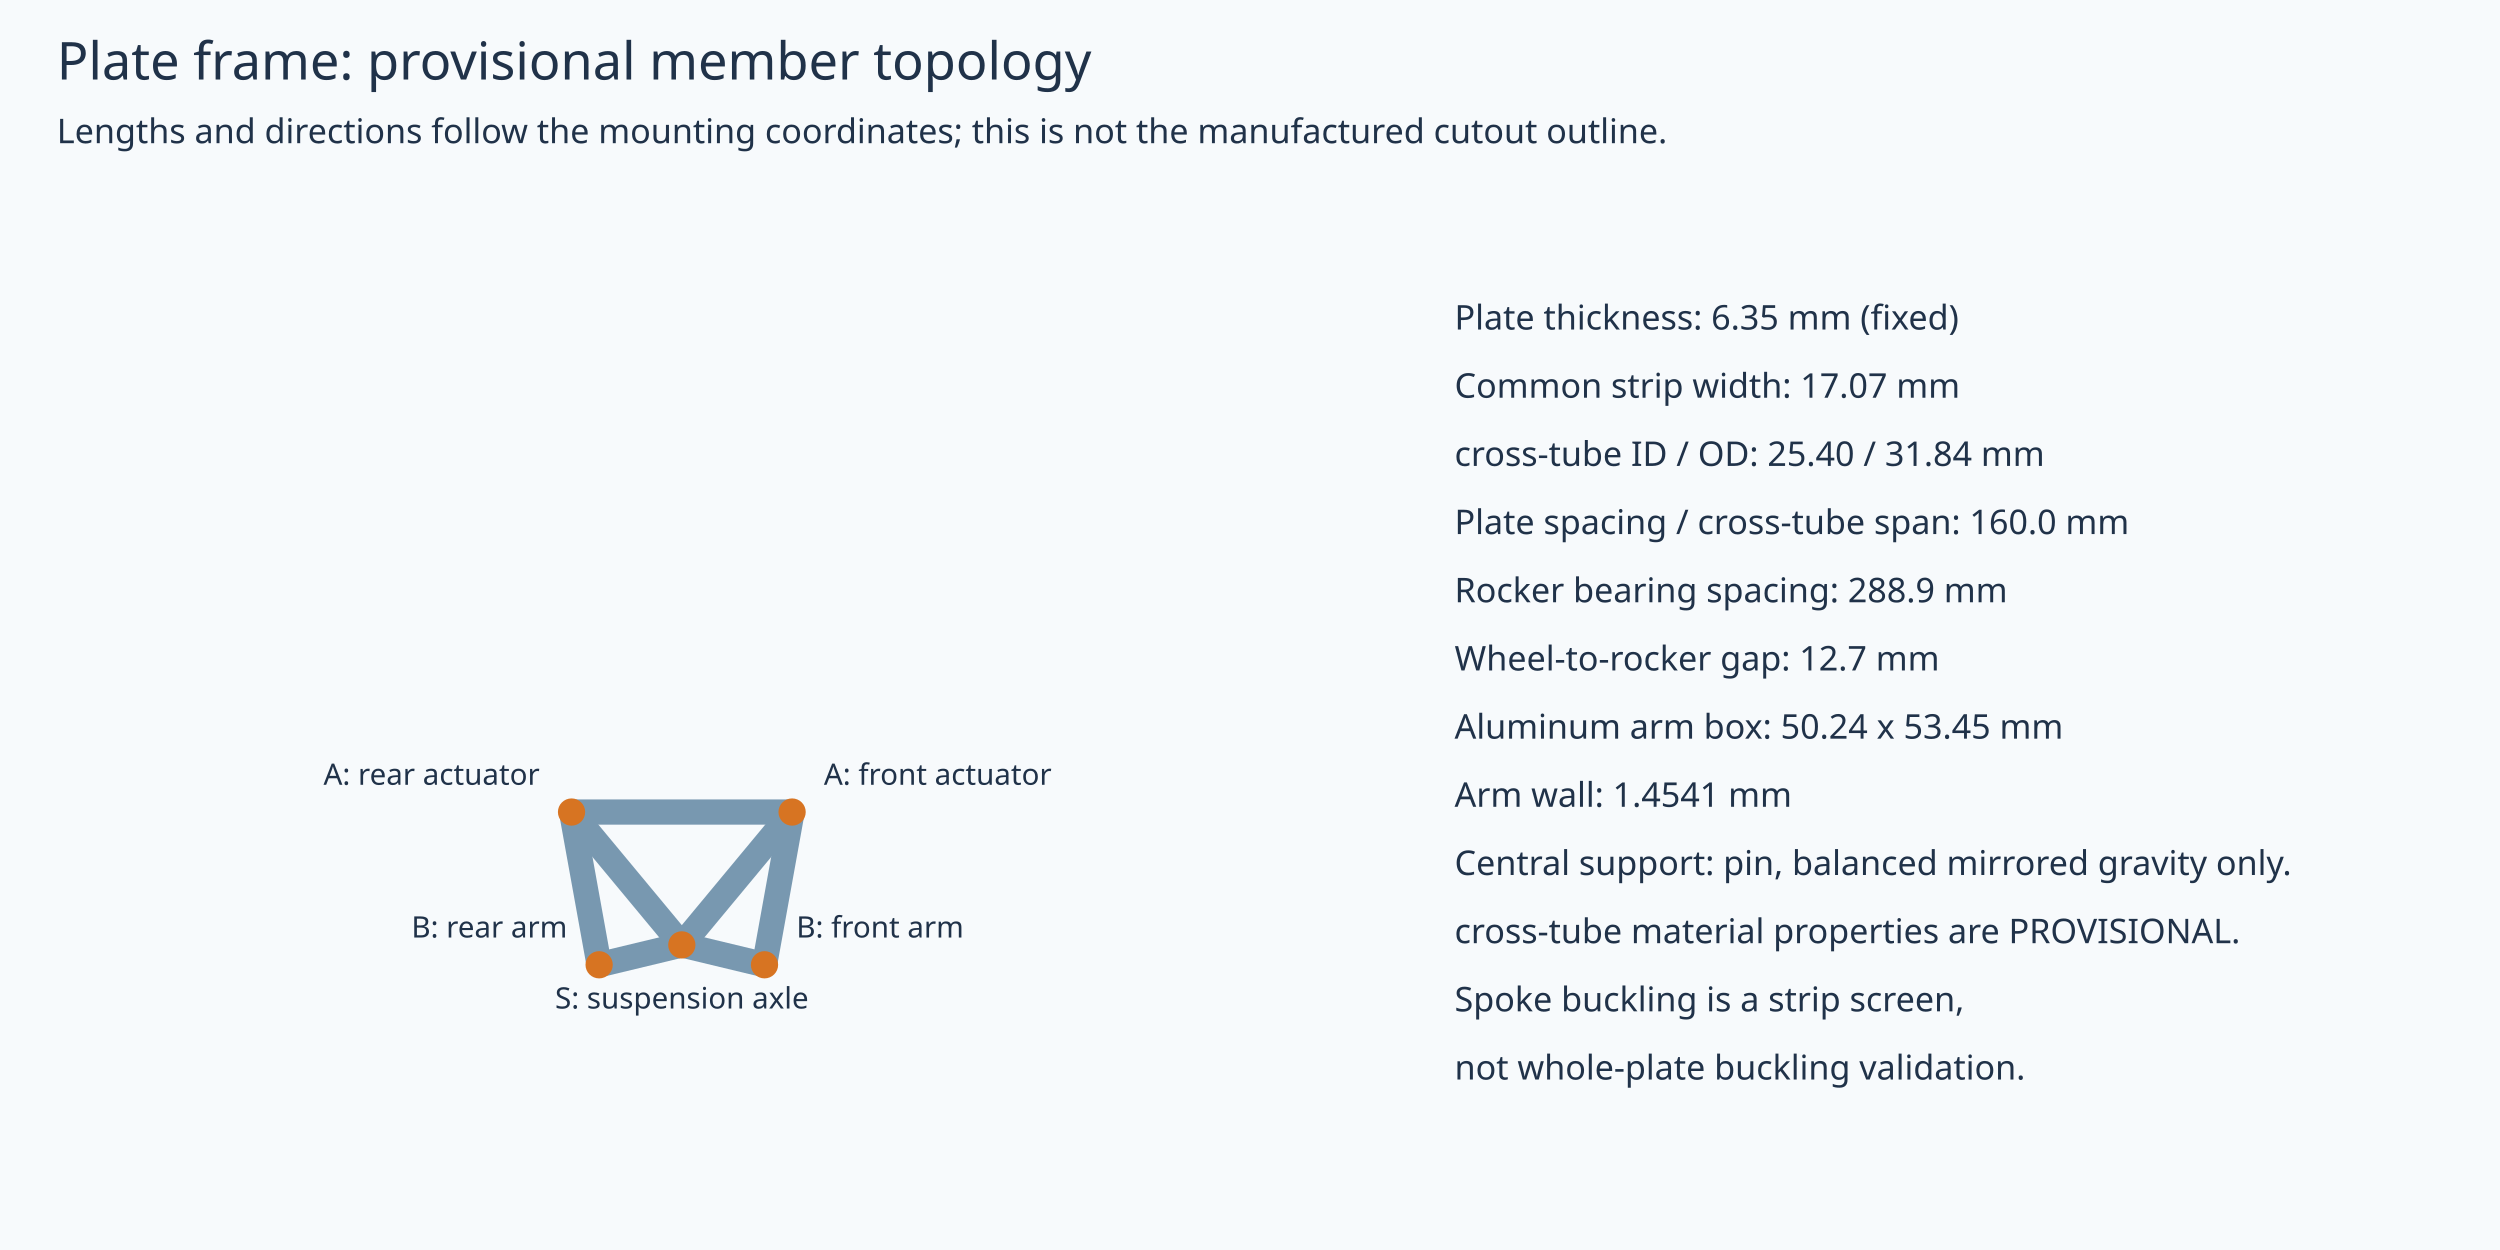
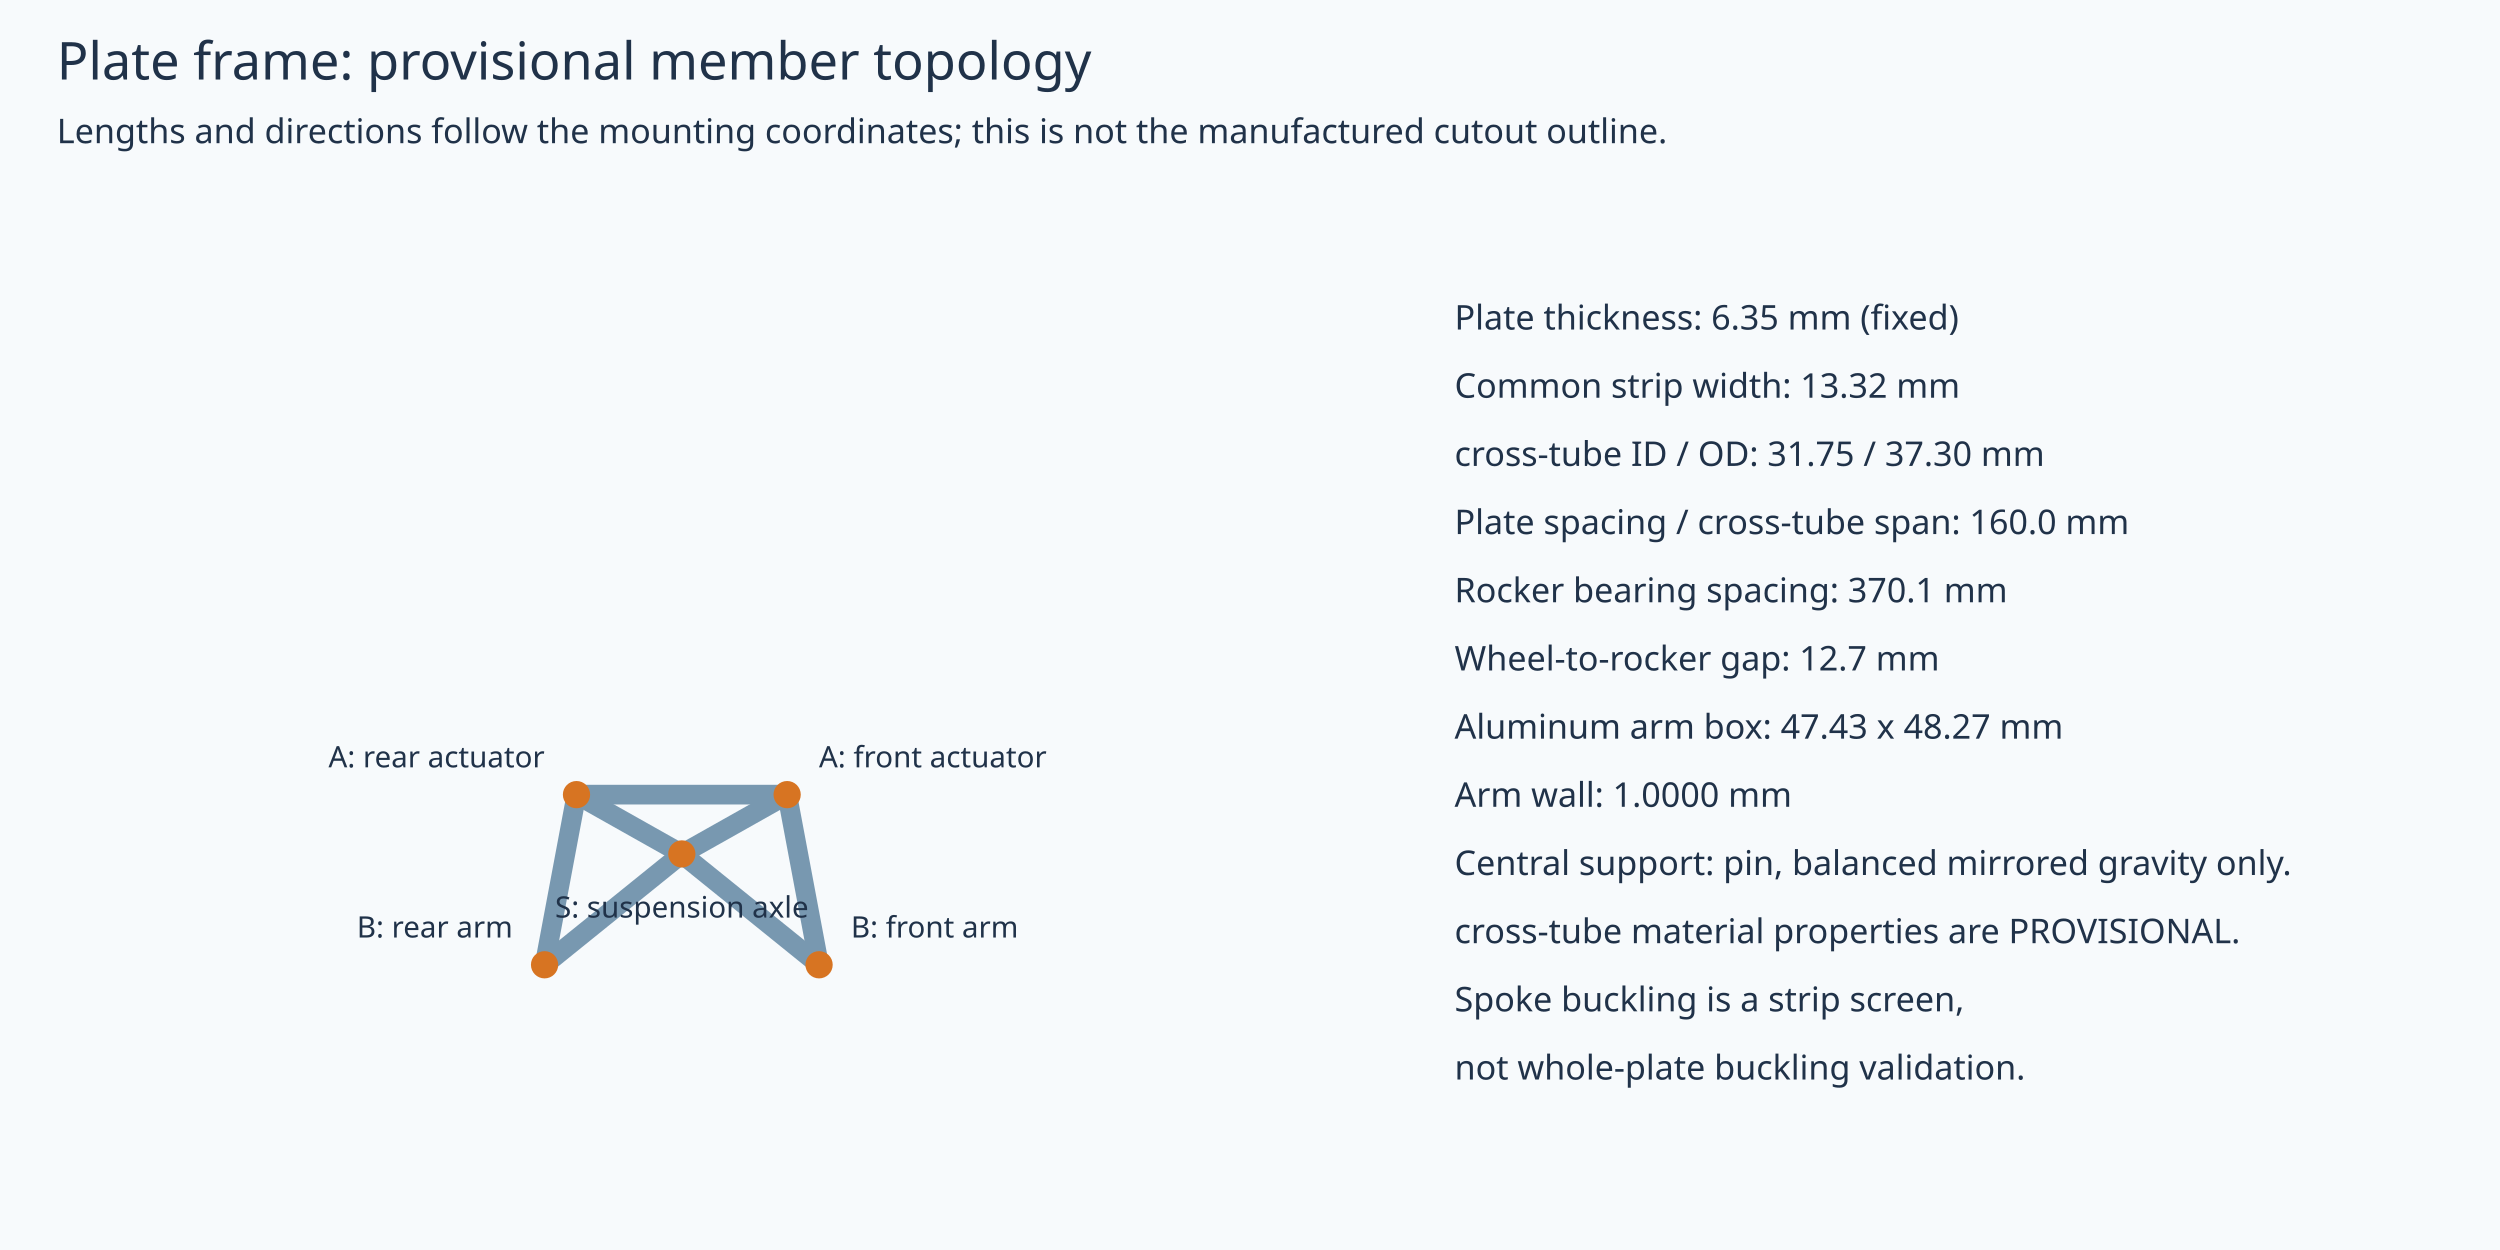
<svg xmlns="http://www.w3.org/2000/svg" viewBox="0 0 1100 550" role="img" aria-label="Plate frame axial-member geometry">
  <rect width="1100" height="550" fill="#f7fafc" />
  <g font-family="sans-serif" fill="#203249">
    <text x="25" y="35" font-size="23">Plate frame: provisional member topology</text>
    <text x="25" y="63" font-size="15">Lengths and directions follow the mounting coordinates; this is not the manufactured cutout outline.</text>
-     <line x1="300.00" y1="415.75" x2="348.52" y2="357.30" stroke="#7898b0" stroke-width="11.10" />
-     <line x1="300.00" y1="415.75" x2="336.38" y2="424.50" stroke="#7898b0" stroke-width="11.10" />
-     <line x1="300.00" y1="415.75" x2="251.48" y2="357.30" stroke="#7898b0" stroke-width="11.10" />
-     <line x1="300.00" y1="415.75" x2="263.62" y2="424.50" stroke="#7898b0" stroke-width="11.10" />
-     <line x1="348.52" y1="357.30" x2="336.38" y2="424.50" stroke="#7898b0" stroke-width="11.10" />
-     <line x1="251.48" y1="357.30" x2="263.62" y2="424.50" stroke="#7898b0" stroke-width="11.10" />
-     <line x1="348.52" y1="357.30" x2="251.48" y2="357.30" stroke="#7898b0" stroke-width="11.10" />
-     <circle cx="300.00" cy="415.75" r="6" fill="#d77422" />
-     <text x="300.00" y="443.75" text-anchor="middle" font-size="13">S: suspension axle</text>
-     <circle cx="348.52" cy="357.30" r="6" fill="#d77422" />
-     <text x="362.52" y="345.30" text-anchor="start" font-size="13">A: front actuator</text>
-     <circle cx="336.38" cy="424.50" r="6" fill="#d77422" />
-     <text x="350.38" y="412.50" text-anchor="start" font-size="13">B: front arm</text>
-     <circle cx="251.48" cy="357.30" r="6" fill="#d77422" />
-     <text x="237.48" y="345.30" text-anchor="end" font-size="13">A: rear actuator</text>
-     <circle cx="263.62" cy="424.50" r="6" fill="#d77422" />
-     <text x="249.62" y="412.50" text-anchor="end" font-size="13">B: rear arm</text>
+     <line x1="300.00" y1="375.73" x2="346.34" y2="349.64" stroke="#7898b0" stroke-width="8.66" />
+     <line x1="300.00" y1="375.73" x2="360.39" y2="424.50" stroke="#7898b0" stroke-width="8.66" />
+     <line x1="300.00" y1="375.73" x2="253.66" y2="349.64" stroke="#7898b0" stroke-width="8.66" />
+     <line x1="300.00" y1="375.73" x2="239.61" y2="424.50" stroke="#7898b0" stroke-width="8.66" />
+     <line x1="346.34" y1="349.64" x2="360.39" y2="424.50" stroke="#7898b0" stroke-width="8.66" />
+     <line x1="253.66" y1="349.64" x2="239.61" y2="424.50" stroke="#7898b0" stroke-width="8.66" />
+     <line x1="346.34" y1="349.64" x2="253.66" y2="349.64" stroke="#7898b0" stroke-width="8.66" />
+     <circle cx="300.00" cy="375.73" r="6" fill="#d77422" />
+     <text x="300.00" y="403.73" text-anchor="middle" font-size="13">S: suspension axle</text>
+     <circle cx="346.34" cy="349.64" r="6" fill="#d77422" />
+     <text x="360.34" y="337.64" text-anchor="start" font-size="13">A: front actuator</text>
+     <circle cx="360.39" cy="424.50" r="6" fill="#d77422" />
+     <text x="374.39" y="412.50" text-anchor="start" font-size="13">B: front arm</text>
+     <circle cx="253.66" cy="349.64" r="6" fill="#d77422" />
+     <text x="239.66" y="337.64" text-anchor="end" font-size="13">A: rear actuator</text>
+     <circle cx="239.61" cy="424.50" r="6" fill="#d77422" />
+     <text x="225.61" y="412.50" text-anchor="end" font-size="13">B: rear arm</text>
    <text x="640" y="145" font-size="15">Plate thickness: 6.35 mm (fixed)</text>
-     <text x="640" y="175" font-size="15">Common strip width: 17.07 mm</text>
-     <text x="640" y="205" font-size="15">cross-tube ID / OD: 25.40 / 31.84 mm</text>
+     <text x="640" y="175" font-size="15">Common strip width: 13.32 mm</text>
+     <text x="640" y="205" font-size="15">cross-tube ID / OD: 31.75 / 37.30 mm</text>
    <text x="640" y="235" font-size="15">Plate spacing / cross-tube span: 160.0 mm</text>
-     <text x="640" y="265" font-size="15">Rocker bearing spacing: 288.9 mm</text>
+     <text x="640" y="265" font-size="15">Rocker bearing spacing: 370.1 mm</text>
    <text x="640" y="295" font-size="15">Wheel-to-rocker gap: 12.7 mm</text>
-     <text x="640" y="325" font-size="15">Aluminum arm box: 50.24 x 53.45 mm</text>
-     <text x="640" y="355" font-size="15">Arm wall: 1.4541 mm</text>
+     <text x="640" y="325" font-size="15">Aluminum arm box: 47.43 x 48.27 mm</text>
+     <text x="640" y="355" font-size="15">Arm wall: 1.0000 mm</text>
    <text x="640" y="385" font-size="15">Central support: pin, balanced mirrored gravity only.</text>
    <text x="640" y="415" font-size="15">cross-tube material properties are PROVISIONAL.</text>
    <text x="640" y="445" font-size="15">Spoke buckling is a strip screen,</text>
    <text x="640" y="475" font-size="15">not whole-plate buckling validation.</text>
  </g>
</svg>
